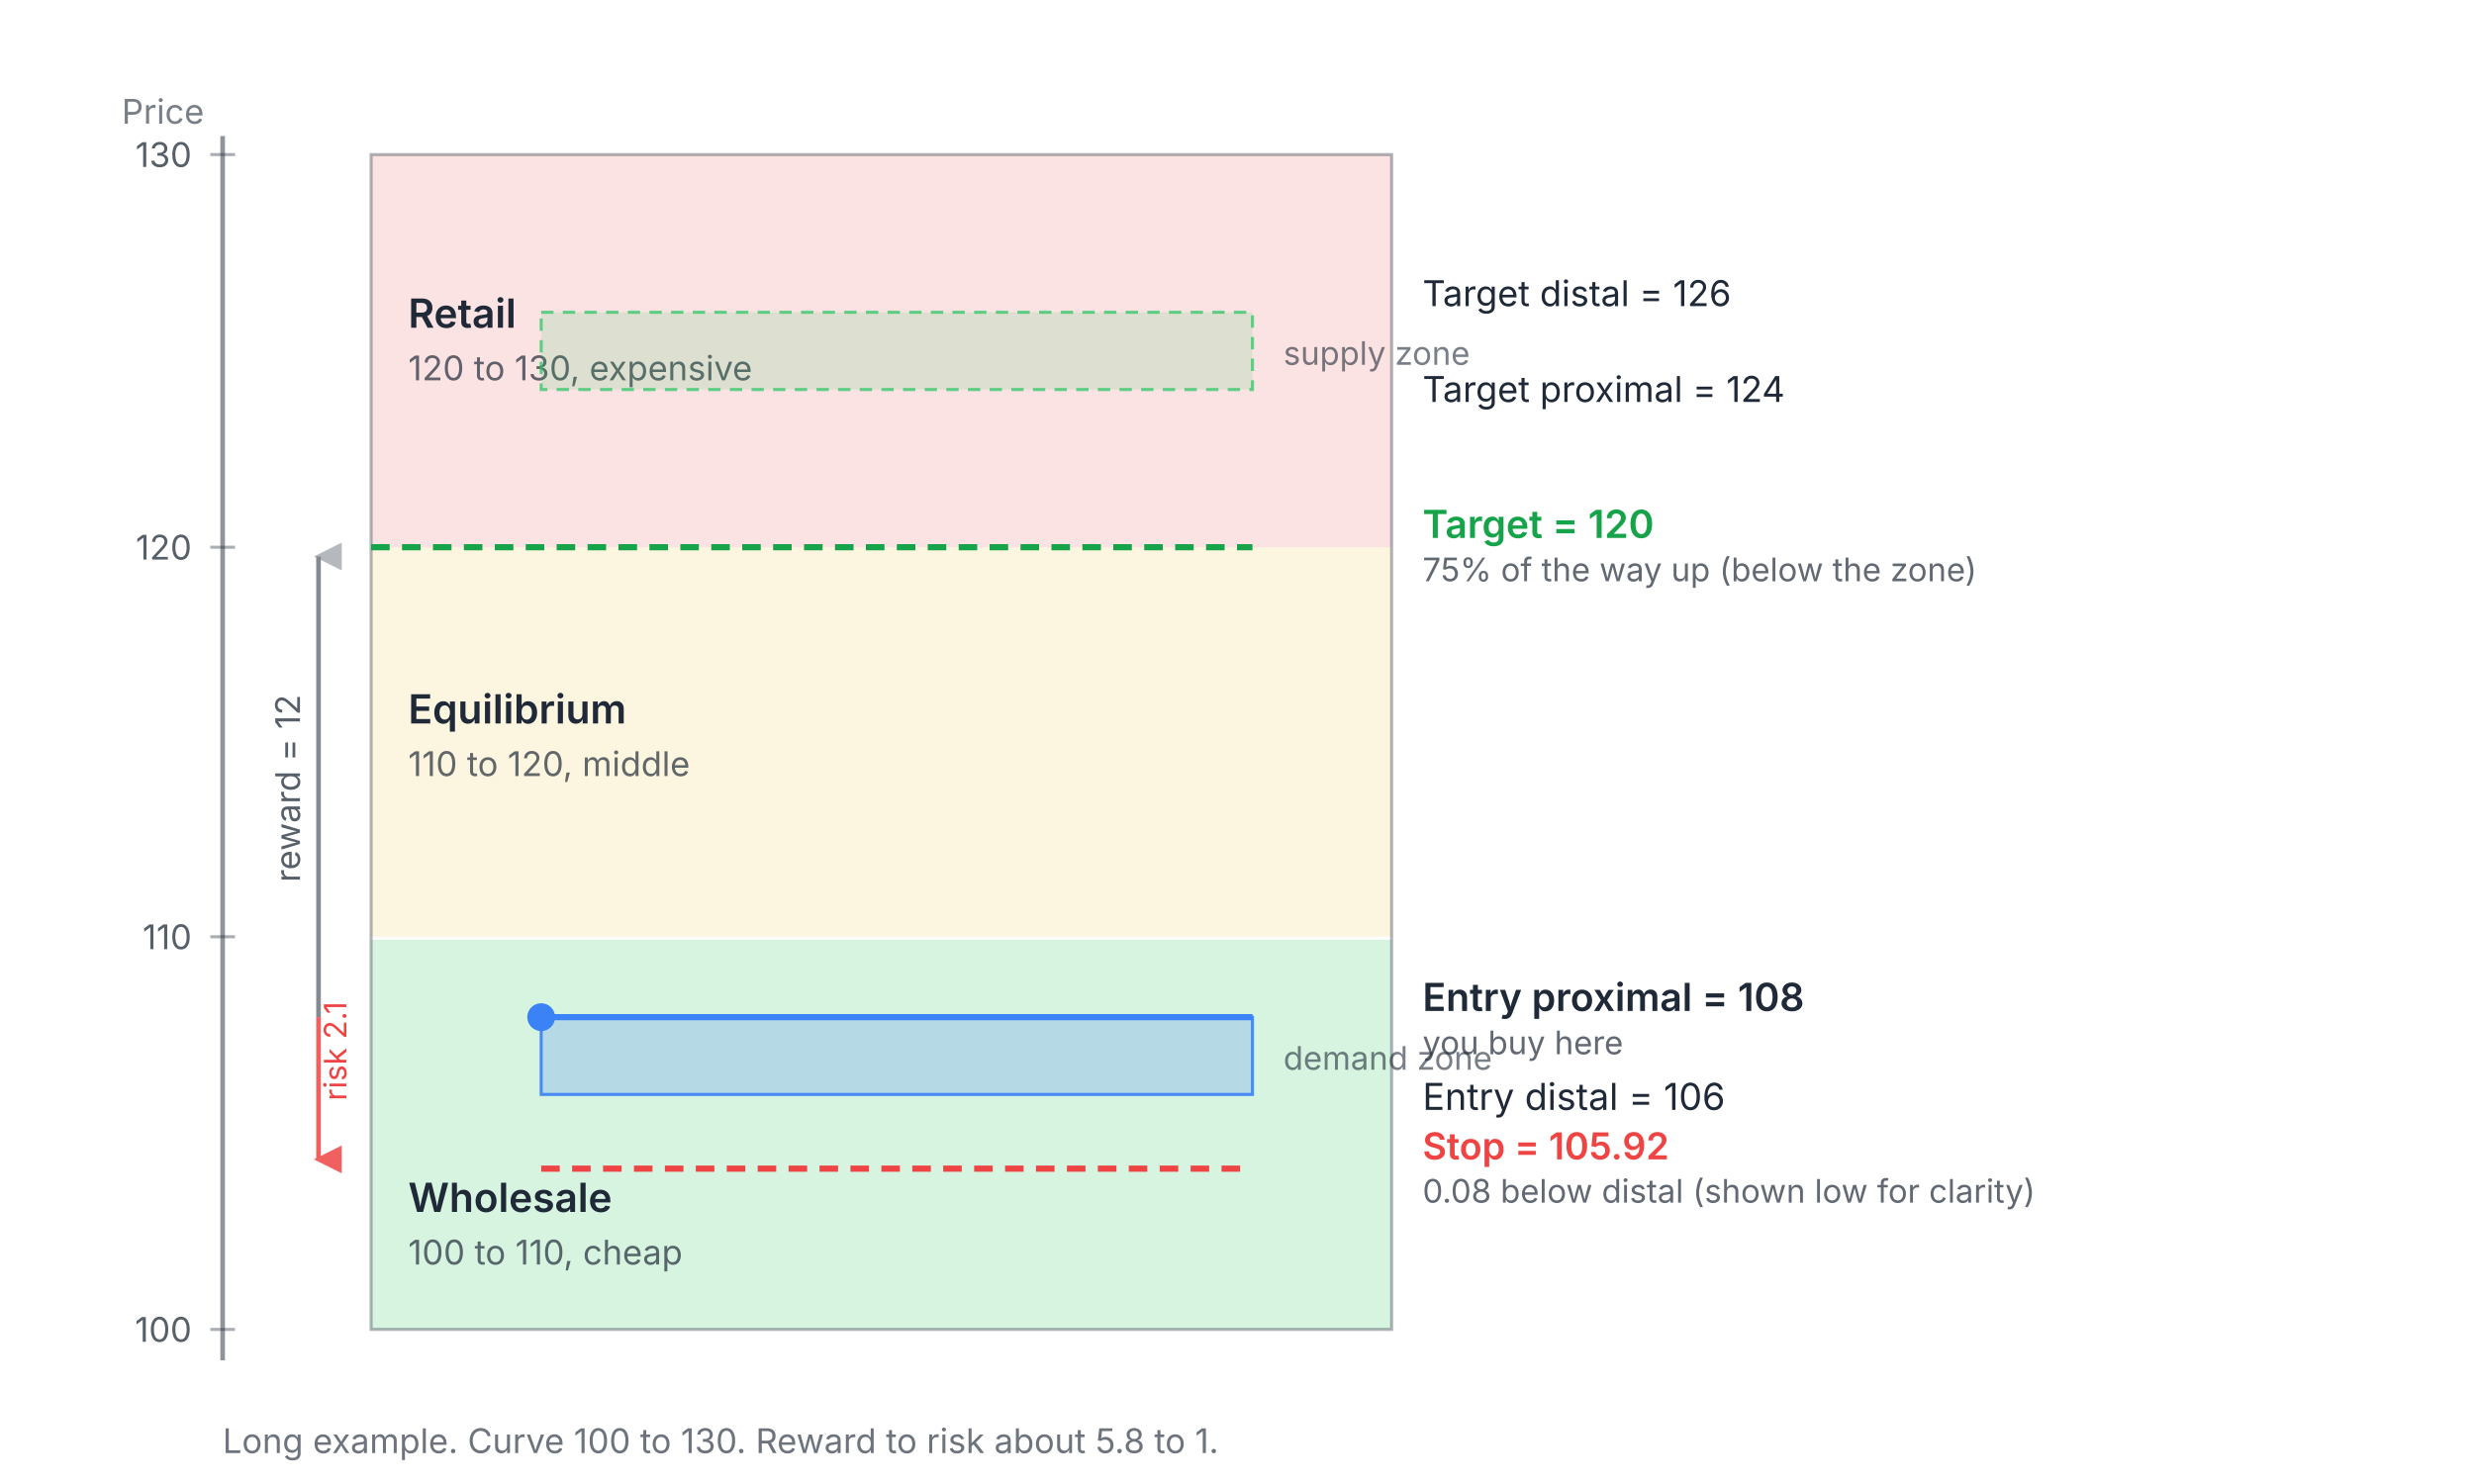
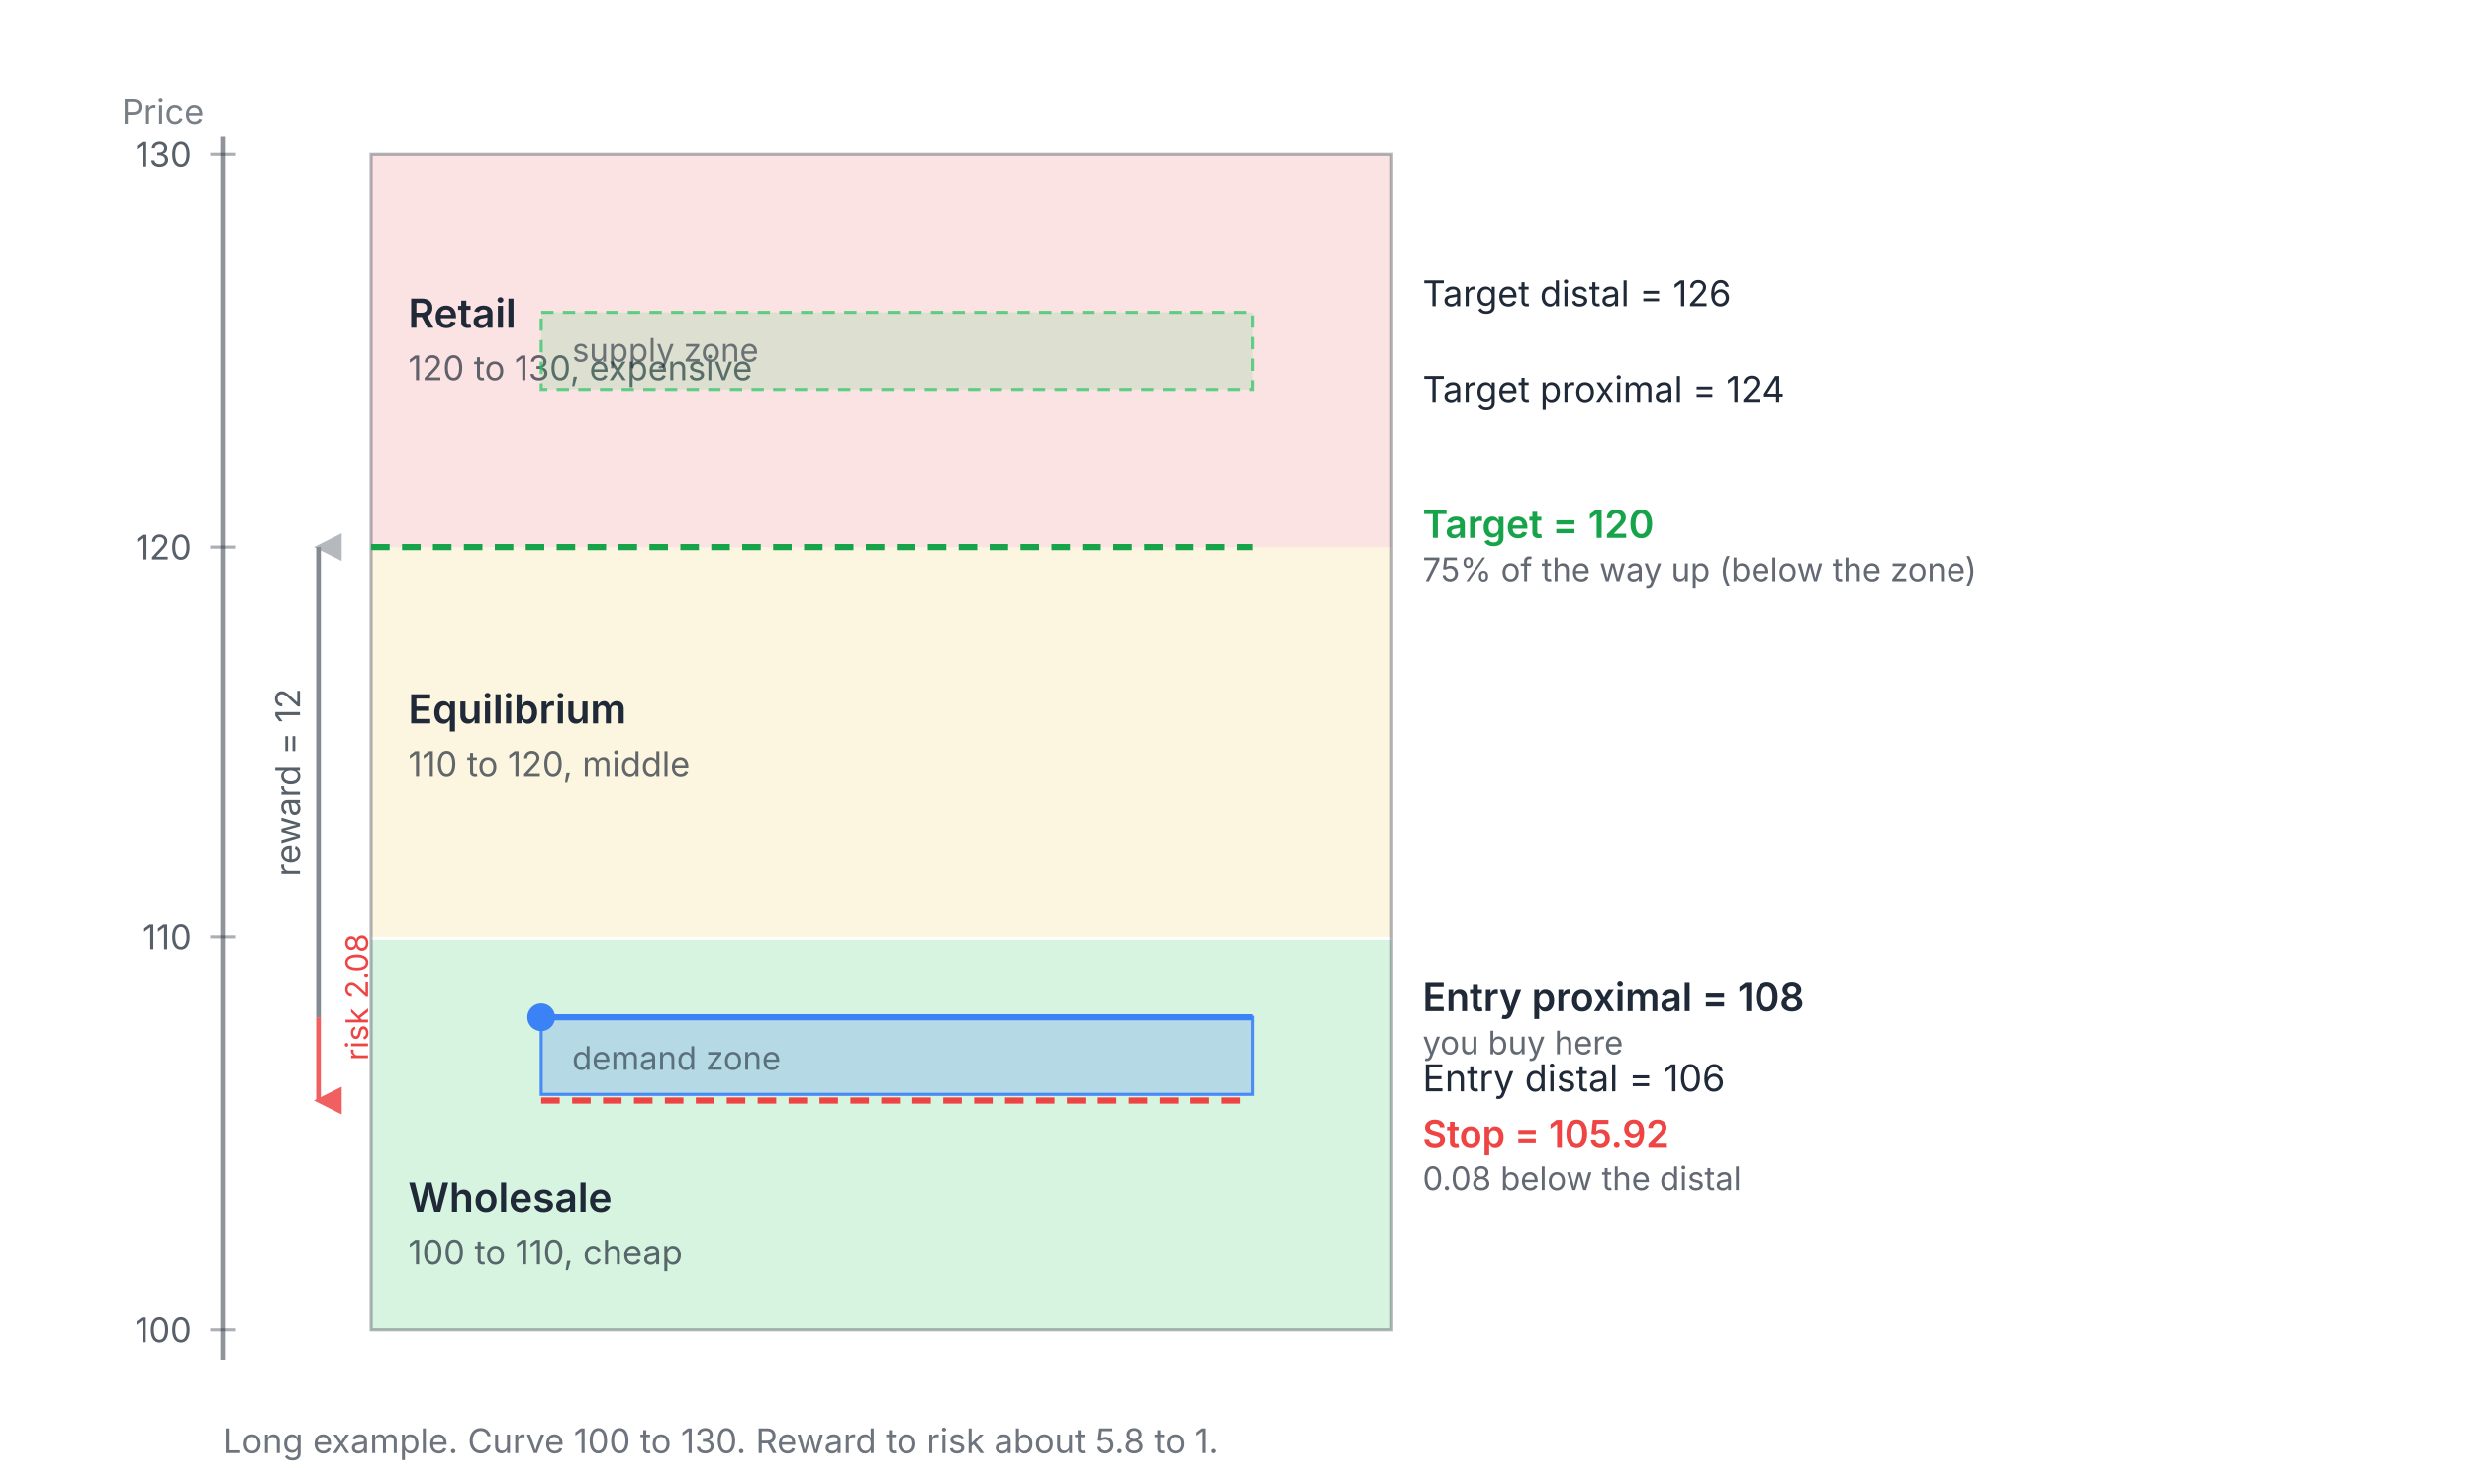
<svg xmlns="http://www.w3.org/2000/svg" viewBox="0 0 800 480" width="800" height="480" role="img" aria-labelledby="ttl desc" style="color:#1f2937;font-family:system-ui,-apple-system,sans-serif">
  <rect x="0" y="0" width="800" height="480" fill="#ffffff" />
  <defs>
    <marker id="up" markerWidth="9" markerHeight="9" refX="3" refY="1" orient="auto">
      <path d="M3,0 L6,6 L0,6 Z" fill="currentColor" opacity="0.6" />
    </marker>
    <marker id="dn" markerWidth="9" markerHeight="9" refX="3" refY="5" orient="auto">
      <path d="M0,0 L6,0 L3,6 Z" fill="#ef4444" />
    </marker>
  </defs>
  <line x1="72" y1="440" x2="72" y2="44" stroke="currentColor" stroke-width="1.5" opacity="0.5" />
  <text x="66" y="40" text-anchor="end" font-size="11" fill="currentColor" opacity="0.6">Price</text>
  <g font-size="11" fill="currentColor" opacity="0.75" text-anchor="end">
    <line x1="68" y1="430" x2="76" y2="430" stroke="currentColor" opacity="0.5" />
    <text x="62" y="434">100</text>
    <line x1="68" y1="303" x2="76" y2="303" stroke="currentColor" opacity="0.5" />
    <text x="62" y="307">110</text>
    <line x1="68" y1="177" x2="76" y2="177" stroke="currentColor" opacity="0.5" />
    <text x="62" y="181">120</text>
    <line x1="68" y1="50" x2="76" y2="50" stroke="currentColor" opacity="0.5" />
    <text x="62" y="54">130</text>
  </g>
  <rect x="120" y="50" width="330" height="127" fill="rgba(239,68,68,0.15)" />
  <rect x="120" y="177" width="330" height="126" fill="rgba(234,179,8,0.13)" />
  <rect x="120" y="304" width="330" height="126" fill="rgba(34,197,94,0.18)" />
  <rect x="120" y="50" width="330" height="380" fill="none" stroke="currentColor" stroke-width="1" opacity="0.35" />
  <text x="132" y="106" font-size="13" fill="currentColor" font-weight="600">Retail</text>
  <text x="132" y="123" font-size="11" fill="currentColor" opacity="0.7">120 to 130, expensive</text>
  <text x="132" y="234" font-size="13" fill="currentColor" font-weight="600">Equilibrium</text>
  <text x="132" y="251" font-size="11" fill="currentColor" opacity="0.7">110 to 120, middle</text>
  <text x="132" y="392" font-size="13" fill="currentColor" font-weight="600">Wholesale</text>
  <text x="132" y="409" font-size="11" fill="currentColor" opacity="0.7">100 to 110, cheap</text>
  <rect x="175" y="101" width="230" height="25" fill="rgba(34,197,94,0.14)" stroke="rgba(34,197,94,0.7)" stroke-width="1" stroke-dasharray="4 3" />
  <text x="460" y="99" font-size="11.5" fill="currentColor">Target distal = 126</text>
  <text x="460" y="130" font-size="11.5" fill="currentColor">Target proximal = 124</text>
-   <text x="415" y="118" font-size="10.5" fill="currentColor" opacity="0.6">supply zone</text>
+   <text x="185" y="117" font-size="10.5" fill="currentColor" opacity="0.6">supply zone</text>
  <line x1="120" y1="177" x2="405" y2="177" stroke="#16a34a" stroke-width="2" stroke-dasharray="6 4" />
  <text x="460" y="174" font-size="12.5" fill="#16a34a" font-weight="600">Target = 120</text>
  <text x="460" y="188" font-size="10.5" fill="currentColor" opacity="0.7">75% of the way up (below the zone)</text>
  <rect x="175" y="329" width="230" height="25" fill="rgba(59,130,246,0.22)" stroke="rgba(59,130,246,0.9)" stroke-width="1" />
  <line x1="175" y1="329" x2="405" y2="329" stroke="rgba(59,130,246,1)" stroke-width="2" />
  <circle cx="175" cy="329" r="4.5" fill="rgba(59,130,246,1)" />
  <text x="460" y="327" font-size="12.5" fill="currentColor" font-weight="600">Entry proximal = 108</text>
  <text x="460" y="341" font-size="10.5" fill="currentColor" opacity="0.7">you buy here</text>
-   <text x="460" y="359" font-size="12" fill="currentColor">Entry distal = 106</text>
-   <text x="415" y="346" font-size="10.5" fill="currentColor" opacity="0.6">demand zone</text>
-   <line x1="175" y1="378" x2="405" y2="378" stroke="#ef4444" stroke-width="2" stroke-dasharray="6 4" />
-   <text x="460" y="375" font-size="12" fill="#ef4444" font-weight="600">Stop = 105.92</text>
-   <text x="460" y="389" font-size="10.5" fill="currentColor" opacity="0.7">0.08 below distal (shown low for clarity)</text>
-   <line x1="103" y1="329" x2="103" y2="180" stroke="currentColor" stroke-width="1.5" opacity="0.55" marker-end="url(#up)" />
-   <text x="97" y="255" text-anchor="middle" font-size="11" fill="currentColor" opacity="0.75" transform="rotate(-90 97 255)">reward = 12</text>
-   <line x1="103" y1="329" x2="103" y2="375" stroke="#ef4444" stroke-width="1.5" opacity="0.85" marker-end="url(#dn)" />
-   <text x="112" y="356" font-size="10" fill="#ef4444" transform="rotate(-90 112 356)">risk 2.1</text>
+   <text x="460" y="353" font-size="12" fill="currentColor">Entry distal = 106</text>
+   <text x="185" y="346" font-size="10.5" fill="currentColor" opacity="0.6">demand zone</text>
+   <line x1="175" y1="356" x2="405" y2="356" stroke="#ef4444" stroke-width="2" stroke-dasharray="6 4" />
+   <text x="460" y="371" font-size="12" fill="#ef4444" font-weight="600">Stop = 105.92</text>
+   <text x="460" y="385" font-size="10.5" fill="currentColor" opacity="0.7">0.08 below the distal</text>
+   <line x1="103" y1="329" x2="103" y2="177" stroke="currentColor" stroke-width="1.5" opacity="0.55" marker-end="url(#up)" />
+   <text x="97" y="253" text-anchor="middle" font-size="11" fill="currentColor" opacity="0.75" transform="rotate(-90 97 253)">reward = 12</text>
+   <line x1="103" y1="329" x2="103" y2="356" stroke="#ef4444" stroke-width="1.5" opacity="0.85" marker-end="url(#dn)" />
+   <text x="119" y="343" font-size="10" fill="#ef4444" transform="rotate(-90 119 343)">risk 2.08</text>
  <text x="72" y="470" font-size="11" fill="currentColor" opacity="0.65">Long example. Curve 100 to 130. Reward to risk about 5.8 to 1.</text>
</svg>
